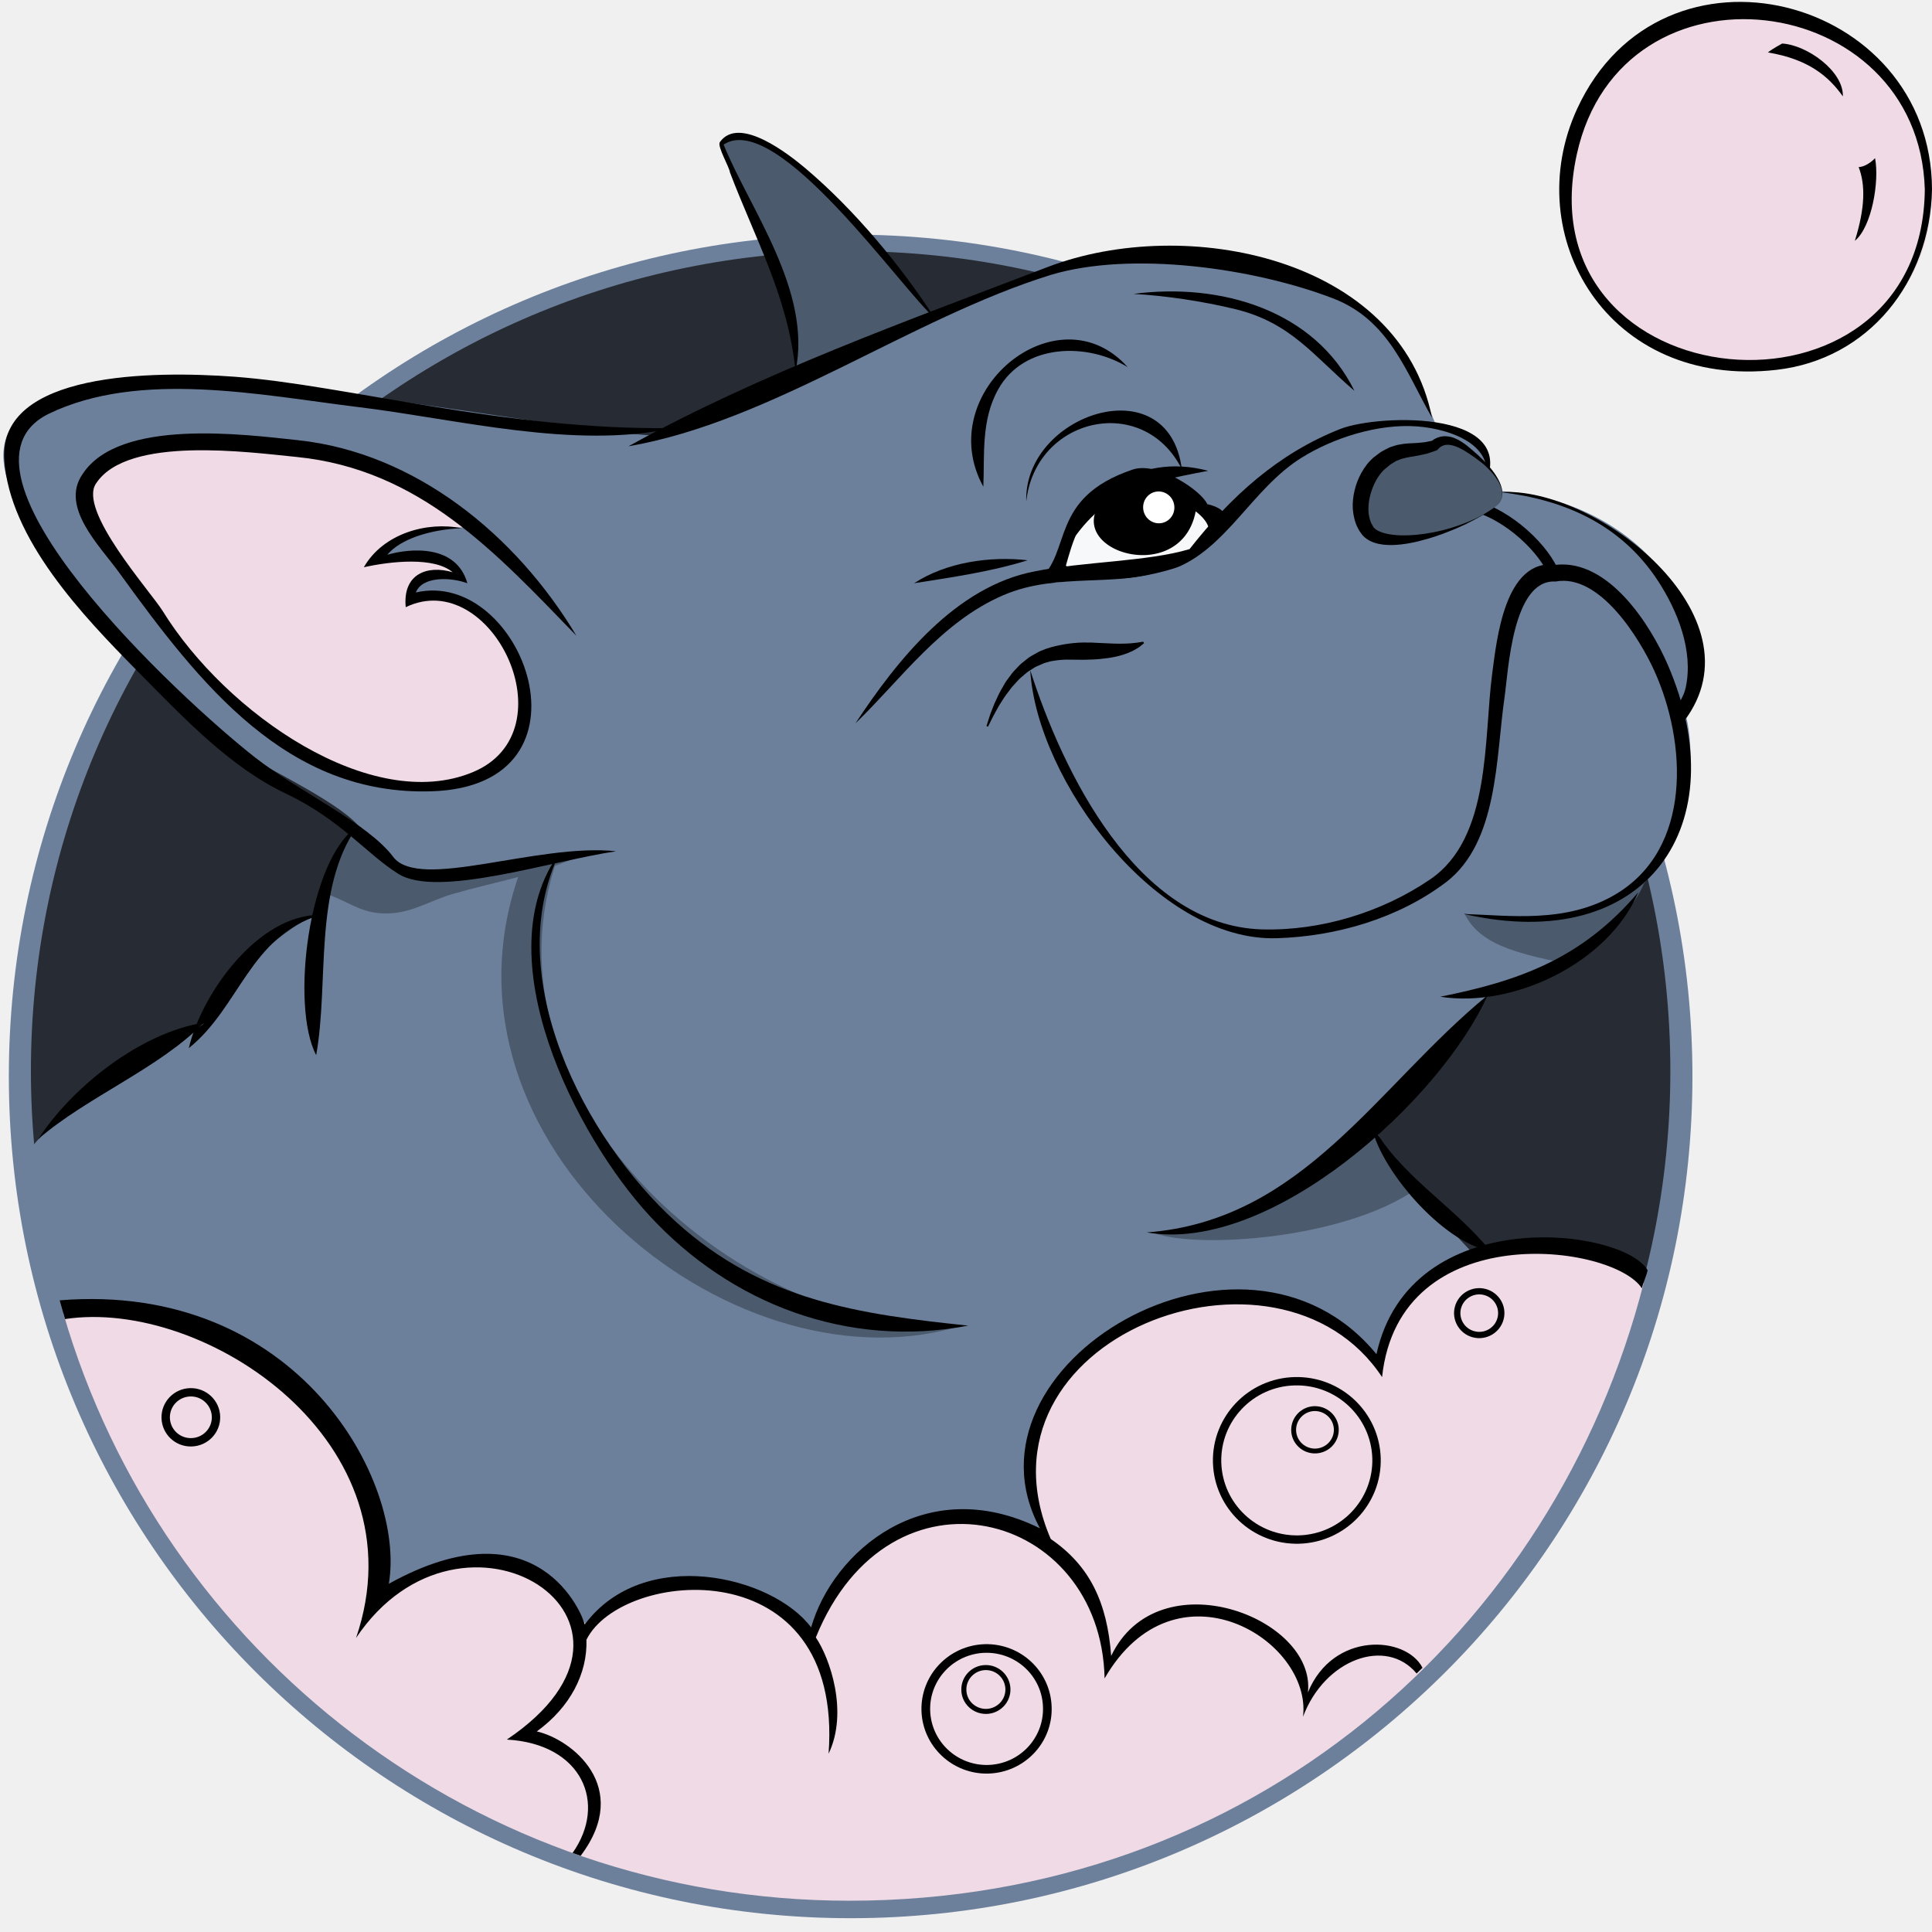
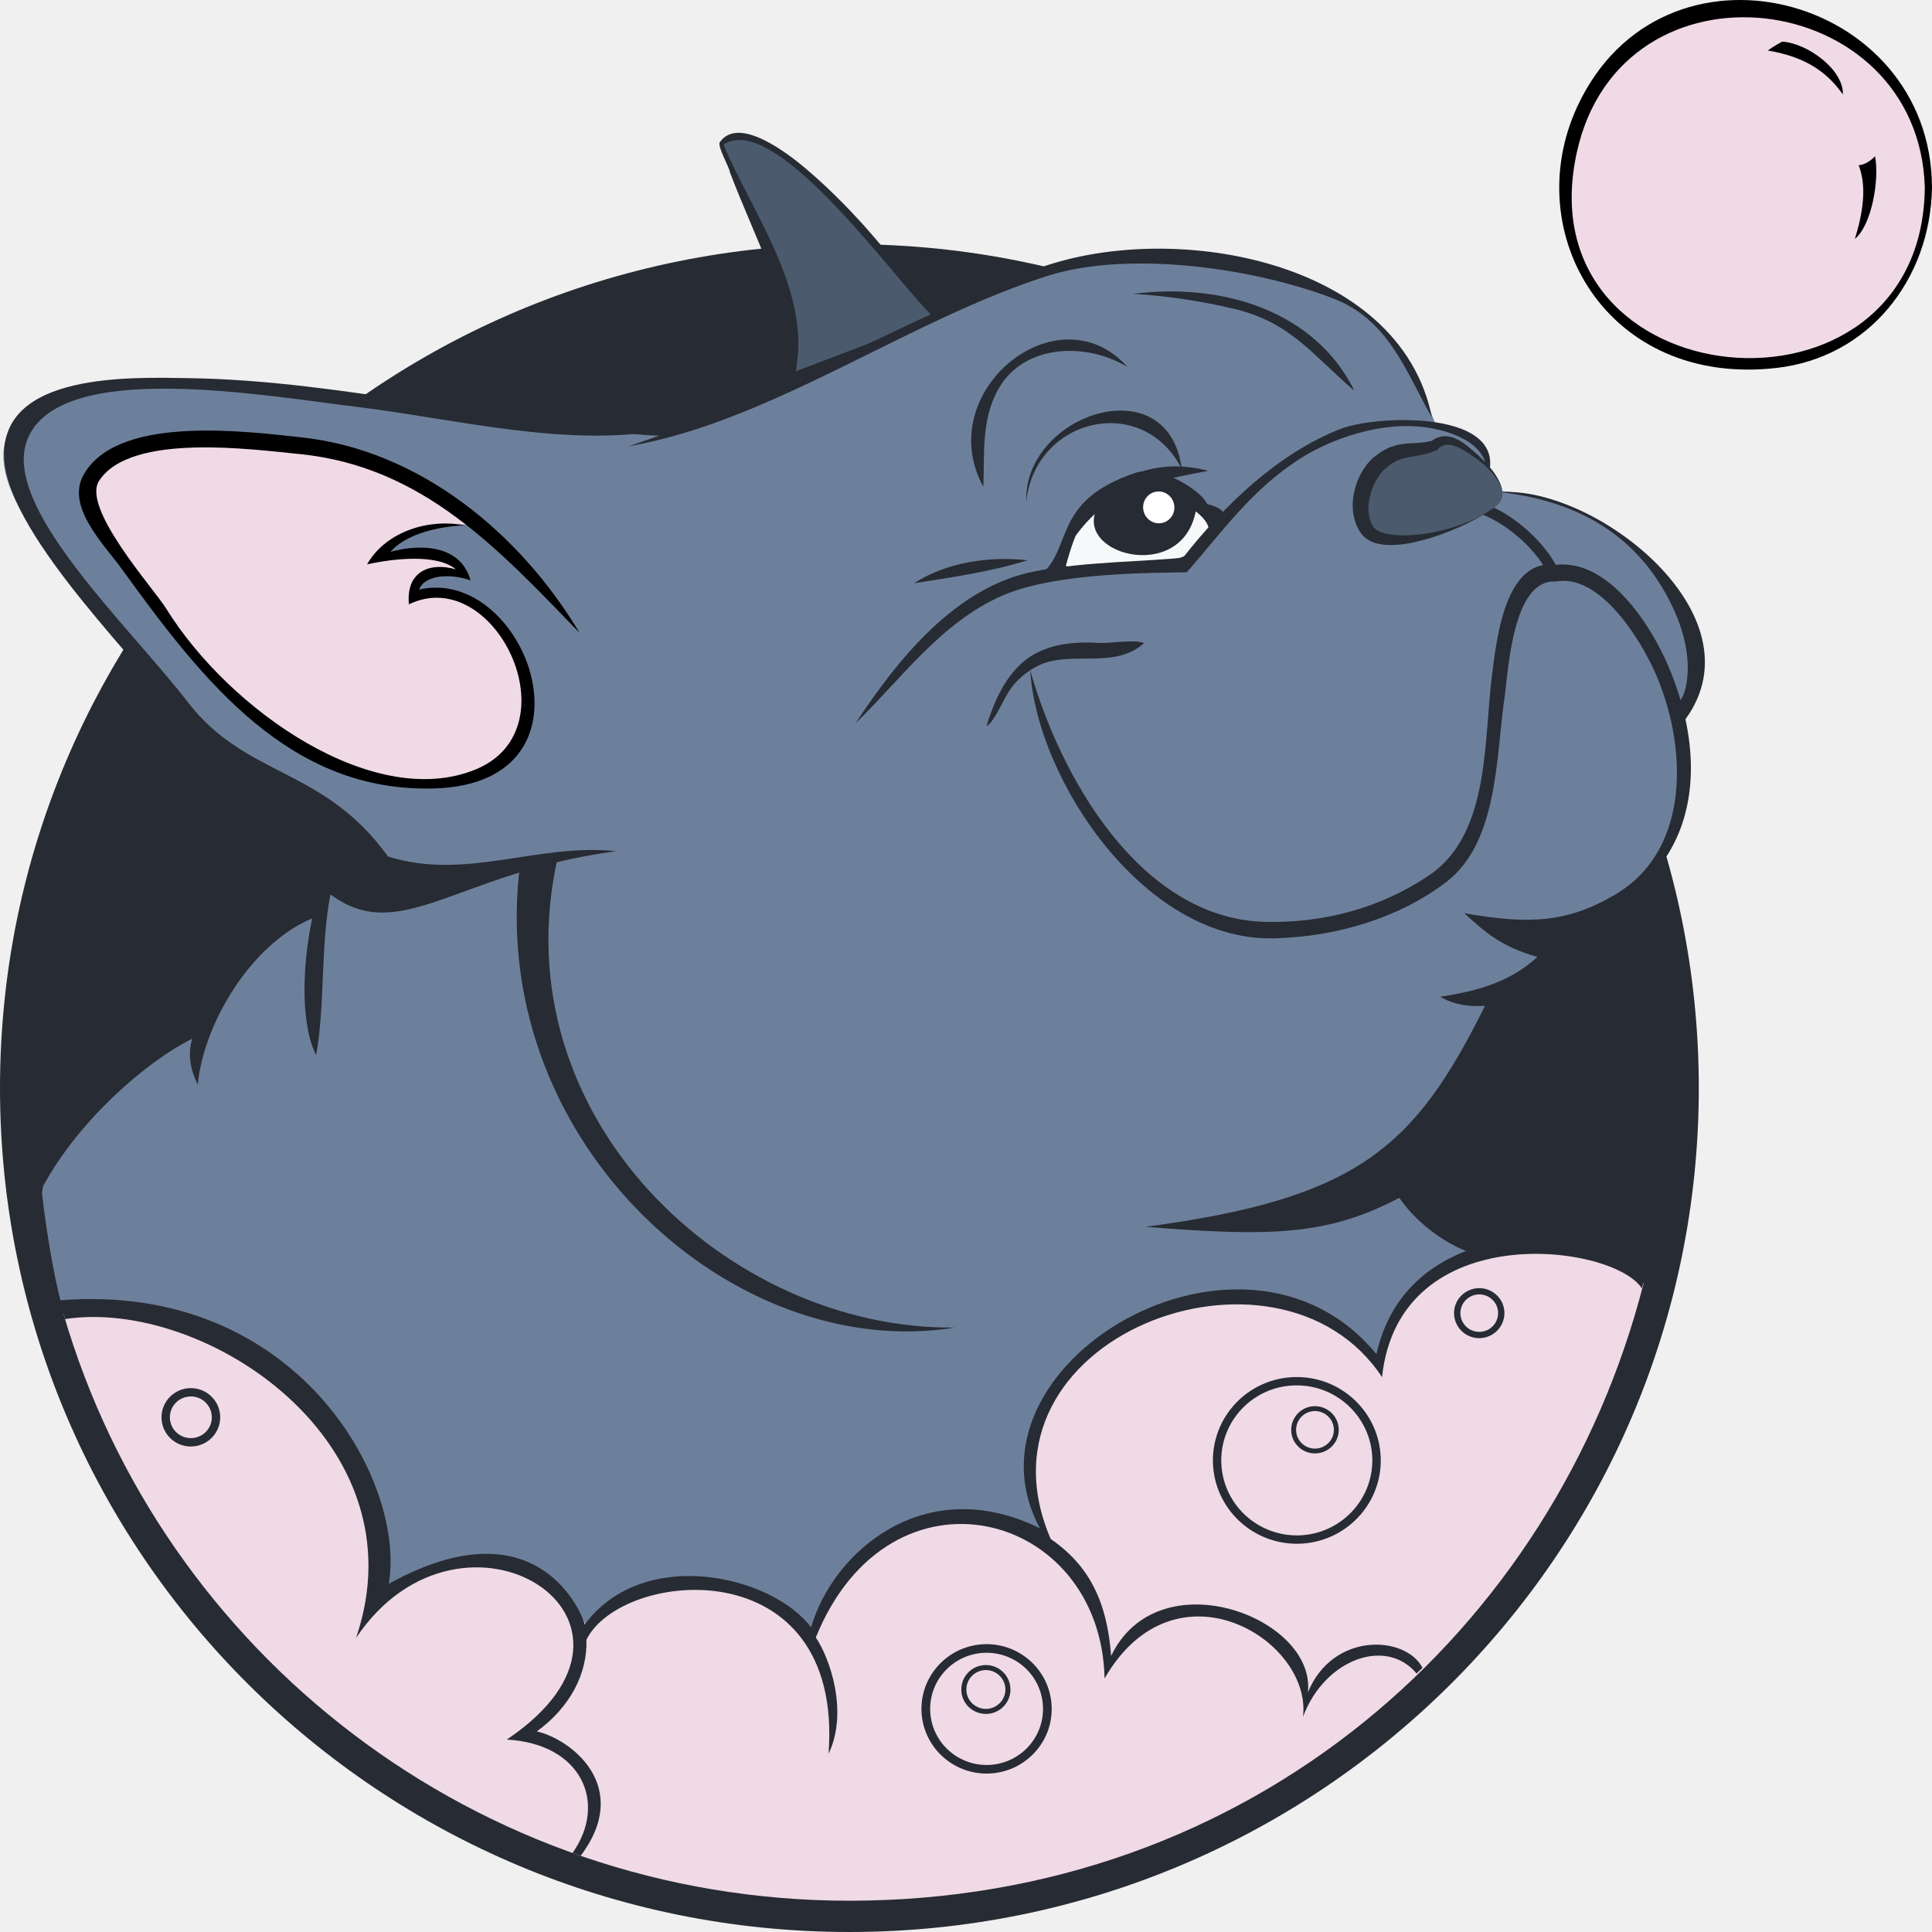
<svg xmlns="http://www.w3.org/2000/svg" version="1.1" id="logo" x="0px" y="0px" width="350px" height="350px" viewBox="0 0 350 350" enable-background="new 0 0 350 350" xml:space="preserve">
-   <path fill="#6D809B" d="M306.6,194.992c0,84.23-68.28,152.508-152.498,152.508C69.873,347.5,1.6,279.221,1.6,194.992  C1.6,110.774,69.873,42.5,154.102,42.5C238.319,42.5,306.6,110.775,306.6,194.992z" />
-   <path fill="#272B33" d="M302.6,193.992c0,82.02-66.495,148.508-148.5,148.508C72.08,342.5,5.6,276.01,5.6,193.992  C5.6,111.985,72.08,45.5,154.1,45.5C236.104,45.5,302.6,111.986,302.6,193.992z" />
-   <path fill="#6D809B" d="M274.816,241.34c5.965-4.968-25.758-28.143-25.537-37.324c10.595-10.428,12.093-13.678,21.271-25.162  c10.89-3.514,20.991-6.029,26.351-17.768c12.601-14.252,9.268-30.252,7.934-33.252c7.73-14.495-6.405-36.885-32.645-38.852  c-4.043-0.303-0.012-9.549-12.252-12.448c-3.248-7.854-3.488-11.606-10.438-18.02c-12.004-11.071-38.047-14.208-52.898-10.48  c-37.819,9.496-54.67,25.634-77.17,30.893C93.344,78.341-27.167,48.5,6.5,96.833c10.361,13.831,22.998,30.201,37.985,39.879  c3.875,2.504,18.15,9.213,20.987,13.576c-3.926,4.687-6.42,14.563-6.431,14.563c-8.277,3.328-15.896,11.024-22.062,20.547  c-9.575,4.563-23.926,13.645-30.953,22.074c-0.351,6.676,3.6,24.654,5.567,30.271C28.323,285.475,155.757,374.674,274.816,241.34z" />
-   <path fill="#4B5B6D" d="M59.428,162.052c4.266,1.524,6.439,3.779,11.596,3.382c4.095-0.315,7.149-2.376,11.005-3.488  c7.573-2.184,16.255-3.654,23.26-7.034c-8.621-0.631-15.078,3.805-23.152,3.286c-3.596-0.231-7.797-0.655-10.751-2.306  c-3.003-1.678-3.744-3.342-5.999-6.08C62.488,148.685,59.428,162.052,59.428,162.052z" />
-   <path fill="#4B5B6D" d="M281.68,174.131c-9.18-1.933-14.012-3.865-16.427-8.697c9.181,2.416,24.497,0.566,32.922-6.382  C295.25,168.5,281.68,174.131,281.68,174.131z" />
-   <path fill="#4B5B6D" d="M209.206,223.413c7.712,2.827,34.372,1.135,47.417-8.045c-2.898-0.483-6.35-7.416-7.344-11.353  C242.061,211.334,229.016,220.997,209.206,223.413z" />
-   <path d="M218.703,91.326c4.354,0.992,4.436,3.51-0.367,6.801c-1.99,6.032-31.188,7.774-30.252,7.024  c6.221-5.004,1.82-14.916,17.096-20.082C209.736,83.529,217.665,88.899,218.703,91.326z" />
+   <path fill="#272B33" d="M307.753,197.109c0,84.438-68.896,152.891-153.874,152.891C68.889,350,0,281.549,0,197.109  C0,112.68,68.889,44.235,153.879,44.235C238.857,44.235,307.753,112.681,307.753,197.109z" />
+   <path fill="#6D809B" d="M274.816,241.34C280,232.75,250.779,218.182,251,209c10.596-10.428,15-17.167,21-29.5  c10.891-3.514,14.25-9.25,24.9-18.414c12.603-14.252,8.434-27.586,7.1-30.586c9.5-15-5.569-39.551-31.811-41.518  c-4.043-0.303-0.013-9.549-12.252-12.448c-3.248-7.854-3.486-11.606-10.438-18.02c-12.004-11.071-38.047-14.208-52.897-10.48  c-37.817,9.496-54.668,25.634-77.168,30.893C93.344,78.341-27.167,48.5,6.5,96.833c10.361,13.831,22.998,30.201,37.985,39.879  c3.875,2.504,18.15,9.213,20.987,13.576c-3.926,4.687-6.42,14.563-6.431,14.563c-8.277,3.328-15.896,11.024-22.062,20.547  c-19.812,11.102-29.812,27-29.34,31.082c0.921,7.98,2.653,17.545,3.954,21.263C28.323,285.475,155.757,374.674,274.816,241.34z" />
+   <path fill="#272B33" d="M218.703,91.326c4.354,0.992,4.436,3.51-0.367,6.801c-3.503,7.207-21.503,5.04-30.003,6.207  c6.221-5.004,2.059-13.5,17.334-18.667C210.224,84.127,217.665,88.899,218.703,91.326z" />
  <path fill="#F7F8F9" d="M202.12,88.291c-5.959,2.496-8.151,11.078-9.021,14.172C196,106,228,101.5,216.615,92.638  C213.716,107.617,188.592,98.598,202.12,88.291z" />
  <path fill="#FFFFFF" d="M212.705,91.423c0.285,1.575-0.739,3.065-2.283,3.335c-1.544,0.271-3.012-0.783-3.289-2.349  c-0.273-1.574,0.739-3.066,2.283-3.335C210.958,88.805,212.43,89.858,212.705,91.423z" />
  <path fill="#4B5B6D" d="M169.444,57.607c-8.088-8.131-29.671-38.471-38.588-31.723c3.845,15.249,14.028,22.146,13.363,41.374  L169.444,57.607z" />
-   <path fill="#4B5B6D" d="M94,158.5c-17,48.5,38,93.5,79,82c-41,0.5-87-42.5-72-85C94,156,94,158.5,94,158.5z" />
-   <path d="M144.119,67.258c-1.349-13.385-7.117-23.543-11.884-36.028c-0.089-0.942-2.347-4.744-1.826-5.483  c3.508-4.969,12.697,2.4,15.391,4.648c8.948,7.538,17.384,17.7,23.573,27.283c-6.088-5.299-28.627-37.851-38.285-31.488  C135.75,37.736,147.166,52.742,144.119,67.258z" />
-   <path d="M64.699,149.745c-8.004,11.408-5.047,28.313-7.421,41.401C52.583,182.21,55.887,155.62,64.699,149.745z" />
-   <path d="M58.018,165.746c-12.796,3.908-14.578,16.717-23.818,24.138C36.595,179.748,46.919,165.614,58.018,165.746z" />
-   <path fill="#EFDAE6" d="M92.5,118.167c4.333,9.333,4.361,24.5-17.442,24.281c-19.354-0.195-35.278-13.088-45.263-29.515  c-7.86-12.931-17.555-18.037-14.012-26.413c3.543-8.375,52.664-12.079,69.735,9.019c-14.495-0.322-17.394,6.281-17.394,6.281  s13.689-1.771,14.817,2.577c-2.416-0.162-6.925-1.933-7.892,3.382C80.526,107.456,88.616,109.802,92.5,118.167z" />
+   <path fill="#272B33" d="M94,158.5c-5,49,39,88.5,79,82c-41,0.5-82.5-38-72-85C94,156,94,158.5,94,158.5z" />
+   <path fill="#272B33" d="M144.119,67.258c-1.349-13.385-7.117-23.543-11.884-36.028c-0.089-0.942-2.347-4.744-1.826-5.483  c3.508-4.969,12.697,2.4,15.391,4.648c8.948,7.538,17.384,17.7,23.573,27.283c-6.088-5.299-28.627-37.851-38.285-31.488  C135.75,37.736,147.166,52.742,144.119,67.258z" />
  <path fill="#EFDAE6" d="M11.483,237.955c17.819,61.434,74.821,106.38,142.396,106.38c72.704,0,127.823-48.942,143.899-111.933  c-18.716-15.83-48.22-2.618-47.396,15.797c-23.178-31.818-78.643,0.249-59.327,31.837c-20.414-16.534-43.245,3.003-44.259,17.955  c-6.713-15.332-29.222-15.738-40.696-3.761c-3.321-5.324-11.223-21.049-37.286-4.994C76.334,263.939,43.396,229.645,11.483,237.955z  " />
-   <path d="M34.438,251.473c-2.942,0.078-5.257,2.514-5.179,5.424c0.074,2.925,2.517,5.23,5.454,5.146  c2.941-0.08,5.253-2.503,5.176-5.423C39.817,253.71,37.37,251.396,34.438,251.473z M34.672,260.527  c-2.095,0.06-3.84-1.588-3.895-3.674c-0.056-2.082,1.594-3.813,3.697-3.871c2.096-0.062,3.842,1.596,3.899,3.682  C38.425,258.75,36.774,260.473,34.672,260.527z" />
-   <path d="M249.357,245.322c-24.058-29.324-76.867,2.002-60.959,31.549c-20.854-10.303-37.559,4.305-41.454,17.949  c-7.005-9.368-30.303-14.908-41.015-0.531c-0.313-1.546-8.289-22.428-35.489-7.373c3.142-18.586-16.617-54.825-59.629-51.352  c0.309,1.132,0.631,2.264,0.968,3.398c25.334-3.854,64.84,22.335,52.722,57.77c19.209-28.652,59.485-3.229,27.317,18.408  c13.673,0.766,18.235,11.586,11.911,20.539c0.494,0.17,0.983,0.348,1.465,0.512c9.421-12.493-1.716-21.137-7.951-22.526  c6.063-4.39,9.197-10.511,8.996-16.608c6.346-12.854,46.625-16.646,43.867,20.644c3.641-7.597,0.21-17.355-2.312-21.06  c13.417-33.093,51.673-23.018,52.313,7.42c12.778-22.139,37.607-7.035,35.951,6.935c3.924-10.448,15.071-14.465,20.574-7.827  c0.37-0.342,0.721-0.691,1.072-1.032c-3.021-5.85-16.208-6.622-20.762,4.454c1.521-13.587-27.103-24.414-35.643-6.611  c-0.724-9.75-3.914-16.36-10.953-21.185c-15.58-36.378,41.164-57.862,60.03-29.323c3.11-29.188,41.908-24.141,47.067-16.076  c0.175-0.879,0.881-2.389,1.035-3.283C294.063,222.436,255.463,217.643,249.357,245.322z" />
-   <path d="M269.171,233.514c-2.437-0.649-4.935,0.774-5.599,3.192c-0.654,2.414,0.785,4.903,3.215,5.556  c2.438,0.654,4.938-0.792,5.596-3.203C273.04,236.643,271.596,234.174,269.171,233.514z M271.279,238.764  c-0.489,1.813-2.373,2.893-4.192,2.395c-1.819-0.479-2.896-2.348-2.407-4.153c0.493-1.815,2.367-2.881,4.19-2.399  C270.688,235.098,271.771,236.951,271.279,238.764z" />
-   <path d="M178.407,297.859c-6.504,0.186-11.642,5.563-11.475,12.033c0.183,6.469,5.605,11.569,12.105,11.408  c6.523-0.182,11.666-5.563,11.48-12.021C190.346,302.804,184.941,297.693,178.407,297.859z M179,319.738  c-5.649,0.143-10.332-4.284-10.493-9.889c-0.142-5.615,4.306-10.264,9.945-10.43c5.662-0.137,10.358,4.283,10.496,9.893  C189.102,314.928,184.646,319.587,179,319.738z" />
-   <path d="M234.52,249.469c-8.381,0.217-15.006,7.152-14.785,15.492c0.231,8.34,7.207,14.911,15.597,14.699  c8.394-0.225,15.021-7.159,14.798-15.495C249.895,255.832,242.92,249.25,234.52,249.469z M235.291,278.148  c-7.545,0.189-13.832-5.717-14.045-13.222c-0.195-7.506,5.76-13.762,13.307-13.946c7.559-0.198,13.834,5.726,14.055,13.222  C248.797,271.701,242.843,277.939,235.291,278.148z" />
-   <path d="M178.479,301.641c-2.469,0.068-4.396,2.103-4.325,4.541c0.047,2.453,2.112,4.363,4.556,4.311  c2.459-0.059,4.413-2.098,4.341-4.539C182.984,303.514,180.941,301.578,178.479,301.641z M178.691,309.584  c-1.955,0.04-3.587-1.484-3.625-3.428c-0.051-1.941,1.504-3.549,3.438-3.604c1.959-0.053,3.571,1.48,3.632,3.421  C182.193,307.91,180.643,309.53,178.691,309.584z" />
-   <path d="M238.107,254.741c-2.387,0.065-4.248,2.05-4.194,4.401c0.058,2.354,2.044,4.227,4.423,4.157  c2.378-0.065,4.256-2.021,4.189-4.383C242.461,256.544,240.489,254.695,238.107,254.741z M238.309,262.427  c-1.889,0.052-3.461-1.432-3.51-3.31c-0.042-1.877,1.441-3.44,3.321-3.493c1.892-0.039,3.466,1.44,3.524,3.308  C241.693,260.804,240.202,262.37,238.309,262.427z" />
-   <path fill="#EFDAE6" d="M350,34.336c0,42.393-66.27,42.394-66.27,0C283.73-8.05,350-8.05,350,34.336z" />
-   <path d="M349.998,34.344C349.673,50.999,338.584,65.088,321.834,67c-30.667,3.5-46.66-24.385-36.128-47.272  C301.049-13.613,349.9-0.811,349.998,34.344z M348.698,34.336c-1.036-36.402-54.968-43.197-63.048-6.362  C275.781,72.965,348.231,79.711,348.698,34.336z" />
-   <path d="M333.854,17.461c0.136-4.589-6.516-9.306-10.995-9.576c0,0-1.768,0.943-2.585,1.616  C327.607,10.718,331.275,13.818,333.854,17.461z" />
-   <path d="M336.021,43.624c3.06-2.466,4.483-10.79,3.66-14.974c0,0-1.332,1.517-2.969,1.626  C337.926,33.379,337.926,37.561,336.021,43.624z" />
-   <path d="M271.869,89.161c17.158-1.125,47.676,22.454,33.221,41.477c-2.997-2.237-0.426-2.739,0.299-6.113  c1.421-6.613-1.462-13.829-5.025-19.287C293.616,94.911,283.218,90.489,271.869,89.161z" />
-   <path d="M204.293,66.514c-7.305-4.511-18.8-4.332-23.447,4.001c-3.15,5.605-2.457,11.906-2.705,17.66  C168.747,71.088,191.592,52.303,204.293,66.514z" />
-   <path fill="#6D809B" d="M7.027,206.475c5.622-8.08,23.015-18.258,29.953-21.074" />
-   <path d="M6.908,206.384c6.2-9.556,18.604-19.302,30.015-21.122C28.957,193.507,15.597,198.784,6.908,206.384z" />
-   <path d="M248.364,203.43c4.96,9.375,15.001,14.981,21.549,23.119C261.45,225.28,249.561,211.459,248.364,203.43z" />
-   <path d="M186.641,121.422c5.853,18.295,19.271,46.202,41.906,46.945c10.678,0.304,21.771-3.072,30.568-9.077  c11.076-7.56,9.637-25.465,11.222-37.354c0.804-6.017,2.263-20.868,11.597-19.623c9.514-0.965,17.055,10.851,20.196,18.111  c12.489,28.85-3.63,52.743-36.903,45.155c8.273,0.254,18.498,1.748,27.445-3.558c13.948-8.272,12.901-27.542,7.015-40.517  c-2.585-5.698-9.855-17.684-17.894-16.153c-7.828-0.46-8.55,16.325-9.243,21.087c-1.56,10.701-1.112,26.106-10.56,33.365  c-8.678,6.579-19.881,9.832-30.672,10.165C209.49,170.642,187.796,141.259,186.641,121.422z" />
-   <path d="M178.709,131.536c0,0,0.167-0.526,0.459-1.446c0.133-0.463,0.342-1.014,0.596-1.647c0.125-0.318,0.258-0.656,0.397-1.013  c0.162-0.347,0.332-0.711,0.51-1.092c0.333-0.776,0.802-1.565,1.291-2.412c0.222-0.438,0.558-0.822,0.854-1.246  c0.31-0.416,0.604-0.857,0.998-1.239c0.381-0.391,0.74-0.818,1.162-1.198c0.445-0.357,0.897-0.719,1.354-1.083  c0.479-0.339,1.021-0.6,1.54-0.903l0.396-0.22c0.232-0.11,0.283-0.119,0.437-0.184l0.769-0.308c1.207-0.408,2.353-0.659,3.485-0.846  c1.131-0.183,2.244-0.283,3.287-0.303c1.053-0.01,2.036,0.018,2.966,0.084c0.92,0.039,1.783,0.09,2.571,0.114  c0.788,0.019,1.51,0.026,2.151-0.002c0.644-0.019,1.205-0.072,1.674-0.127c0.479-0.029,0.834-0.135,1.102-0.158  c0.264-0.038,0.404-0.057,0.404-0.057l0.137,0.267c0,0-0.109,0.093-0.316,0.267c-0.215,0.161-0.517,0.451-0.963,0.695  c-0.224,0.128-0.471,0.271-0.74,0.426c-0.282,0.124-0.592,0.258-0.92,0.401c-0.666,0.257-1.441,0.507-2.297,0.678  c-0.854,0.191-1.777,0.312-2.746,0.399c-0.963,0.099-1.973,0.124-2.98,0.139c-0.994-0.007-2.021-0.015-3.064-0.023  c-1.021,0.003-2.051,0.147-2.967,0.317l-0.792,0.228l-0.196,0.057l-0.102,0.029l-0.023,0.007c-0.05,0.018,0.053-0.021,0.037-0.015  l-0.01,0.005l-0.043,0.019l-0.338,0.149c-0.447,0.21-0.922,0.37-1.354,0.614c-0.422,0.271-0.84,0.539-1.252,0.804  c-0.396,0.292-0.752,0.64-1.127,0.95c-0.387,0.299-0.695,0.676-1.018,1.026c-0.309,0.361-0.657,0.678-0.92,1.056  c-0.559,0.728-1.102,1.415-1.516,2.115c-0.22,0.343-0.429,0.671-0.627,0.984c-0.181,0.324-0.351,0.632-0.51,0.921  c-0.32,0.577-0.602,1.088-0.809,1.527c-0.43,0.865-0.676,1.359-0.676,1.359L178.709,131.536z" />
-   <path d="M268.254,89.28c4.246-8.28-5.256-11.562-11.504-12.03c-7.07-0.531-15.21,2.067-21.02,5.708  c-8.926,5.596-13.554,16.506-23.105,20.085c-10.258,3.549-20.945,0.501-30.855,4.779c-11.277,4.837-18.589,15.301-26.798,23.219  c7.54-11.439,18.145-24.827,32.53-27.541c8.53-1.756,20.5-1.75,27.997-4.026c7.409-9.44,16.009-17.327,27.338-21.773  C249.73,74.987,277,74,268.254,89.28z" />
-   <path d="M207.745,223.264c28.376-2.125,41.703-26.555,61.748-42.953C261.018,199.195,230.318,227.22,207.745,223.264z" />
-   <path d="M296.789,161.641c-5.4,12.797-22.684,21.032-35.876,18.923C275,177.75,286.535,173.746,296.789,161.641z" />
-   <path d="M186.167,101.5c-6.685,2.077-13.662,3.073-20.561,4.155C171.412,101.854,179.378,100.712,186.167,101.5z" />
-   <path fill="#6D809B" d="M191.168,105.523c8.857,0,17.232-0.483,26.574-4.349C214.521,111.804,198.723,115.422,191.168,105.523z" />
-   <path d="M205.332,53.243c15.837-2.077,32.828,2.931,40.038,17.559c-7.452-6.361-11.481-12.331-21.574-14.796  C217.757,54.551,211.206,53.571,205.332,53.243z" />
-   <path d="M191.721,102.104c3.73-12.134,14.156-20.281,27.155-16.811C205.555,87.804,198.477,89.514,191.721,102.104z" />
-   <path d="M185.915,90.865c-0.511-15.802,25.758-24.685,28.181-5.894C207.061,71.099,187.547,75.627,185.915,90.865z" />
-   <path d="M83.587,95.688c-5.716,0.247-11.086,1.979-13.42,4.812c4-1.167,12.5-2,14.5,5.167c-2.929-1.109-8.167-1.333-9.333,1.667  c19.333-4.5,34.05,35.047,2.851,36.018C52,144.167,36.277,124.054,21.516,103.638c-3.395-4.696-10.697-11.783-6.57-17.731  c6.633-10.222,29.342-7.196,39.127-6.153c21.256,2.302,39.463,17.226,50.346,35.416c-14.583-15.06-28.343-30.143-50.658-32.386  c-8.494-0.827-30.609-3.93-36.336,4.764c-3.434,4.846,9.868,19.622,12.039,23.131C41,129.333,67.333,147.5,85.654,139.883  C103.499,132.464,89,102.5,73.5,110c-0.584-6.12,4-7.667,8.5-6.333c-3.333-2.833-11.167-2-16.087-0.906  C69.429,96.625,77.369,94.434,83.587,95.688z" />
-   <path d="M101.438,154.385c-10.884,22.396,4.383,51.867,20.997,66.941c15.818,14.352,33.19,16.744,52.969,18.826  c-21.723,4.139-42.913-3.83-57.748-19.922C104.398,205.848,87.602,173.122,101.438,154.385z" />
-   <path fill="none" stroke="#000000" stroke-width="2" stroke-miterlimit="10" d="M281.5,104c-1.5-4.167-8-10.834-15-12.5" />
-   <path fill="#4B5B6D" d="M270.873,91.818c-6.771,5.014-20.291,8.129-23.131,4.29c-2.547-3.43-0.898-9.447,1.996-12.08  c3.688-3.351,6.066-1.925,10.066-3.289c2.407-2.381,5.682,0.413,6.965,1.378C271.02,85.281,273.953,89.541,270.873,91.818z" />
-   <path d="M270.873,91.818c-1.635,1.217-3.434,2.188-5.258,3.099c-0.918,0.448-1.857,0.854-2.811,1.229  c-0.947,0.39-1.908,0.753-2.891,1.068c-1.961,0.627-3.971,1.177-6.079,1.413c-1.056,0.117-2.135,0.169-3.26,0.038  c-1.106-0.146-2.332-0.427-3.425-1.386l-0.377-0.398l-0.283-0.388c-0.146-0.2-0.291-0.402-0.451-0.734  c-0.333-0.618-0.518-1.164-0.673-1.751c-0.296-1.164-0.382-2.353-0.255-3.499c0.244-2.291,1.065-4.468,2.498-6.342  c0.191-0.229,0.371-0.463,0.584-0.679l0.326-0.319l0.164-0.158l0.041-0.04l0.021-0.02l0.104-0.086l0.075-0.058l1.22-0.917  c0.524-0.302,1.106-0.612,1.662-0.867c0.567-0.166,1.139-0.41,1.701-0.485c1.146-0.241,2.196-0.221,3.174-0.291  c0.496-0.027,0.949-0.094,1.43-0.137l1.386-0.272l-0.36,0.224c0.211-0.161,0.415-0.322,0.633-0.468  c0.244-0.12,0.472-0.263,0.729-0.346c0.51-0.173,1.054-0.264,1.563-0.211c1.032,0.067,1.892,0.491,2.646,0.953  c0.76,0.467,1.416,1.034,2.052,1.58c0.636,0.541,1.269,1.097,1.868,1.706c1.184,1.2,2.311,2.492,3.021,4.028l0.242,0.583  c0.065,0.199,0.115,0.404,0.176,0.605c0.092,0.412,0.121,0.833,0.082,1.251c-0.03,0.206-0.09,0.409-0.135,0.613  c-0.095,0.187-0.173,0.383-0.277,0.562c-0.131,0.163-0.248,0.338-0.391,0.489L270.873,91.818z M270.873,91.818l0.465-0.417  c0.141-0.152,0.254-0.329,0.383-0.492c0.104-0.179,0.178-0.375,0.268-0.561c0.044-0.203,0.1-0.404,0.125-0.608  c0.022-0.416-0.022-0.827-0.129-1.227c-0.112-0.399-0.271-0.78-0.463-1.147c-0.211-0.355-0.422-0.709-0.678-1.035  c-0.234-0.339-0.52-0.641-0.785-0.955c-0.563-0.601-1.154-1.178-1.808-1.683c-0.638-0.509-1.319-0.979-2.015-1.442  c-0.686-0.47-1.379-0.894-2.094-1.207c-0.709-0.312-1.453-0.522-2.1-0.458c-0.327,0.01-0.609,0.122-0.873,0.251  c-0.133,0.063-0.244,0.175-0.369,0.249l-0.326,0.33l-0.149,0.15l-0.214,0.074c-0.514,0.179-1.032,0.37-1.56,0.532  c-0.522,0.115-1.065,0.256-1.583,0.347c-1.037,0.189-2.029,0.324-2.863,0.561c-0.443,0.089-0.799,0.309-1.201,0.443l-1.004,0.612  l-1.176,0.974l-0.361,0.382c-0.137,0.153-0.26,0.33-0.396,0.489c-1.021,1.376-1.695,3.129-1.967,4.868  c-0.117,0.873-0.143,1.748,0.005,2.569c0.068,0.401,0.192,0.835,0.315,1.125c0.039,0.087,0.039,0.151,0.104,0.263l0.191,0.33  l0.094,0.167l0.047,0.083l0.021,0.042l0.007,0.01c-0.095-0.135-0.022-0.034-0.043-0.063l0.008,0.01  c0.044,0.056,0.086,0.114,0.125,0.177c0.386,0.474,1.187,0.857,2.063,1.063c0.879,0.227,1.849,0.331,2.822,0.357  c1.957,0.048,3.971-0.164,5.945-0.555c1.982-0.379,3.932-0.963,5.814-1.714C267.412,93.969,269.227,93.014,270.873,91.818z" />
-   <path d="M113.85,80.849c24.082-13.311,50.383-22.679,76.009-32.501c24.968-9.514,63.766-1.716,69.563,27.318  c-4.696-8.189-7.726-17.667-17.86-21.583c-14.188-5.48-36.525-8.692-51.207-4.281C164.793,57.747,139.91,76.348,113.85,80.849z" />
-   <path d="M121.983,77.547c-17.96,3.925-38.923-1.588-57.016-3.795C47.311,71.598,25.299,66.966,8.75,75  c-20.485,10.242,23.75,51.5,37.5,62.25c7.922,6.194,20.304,11.785,25,18s26.067-2.559,40.37-1.038  c-11.816,1.749-32.37,8.538-39.455,4.1c-5.833-3.654-10.415-9.812-20.415-14.562s-18.277-13.474-27.031-22.355  c-9.541-9.677-23.048-23.732-23.951-38.209C-0.189,67.316,27.812,67.162,42.5,68.25C62.75,69.75,91.25,78,121.983,77.547z" />
+   <path fill="#272B33" d="M34.438,251.473c-2.942,0.078-5.257,2.514-5.179,5.424c0.074,2.928,2.517,5.23,5.454,5.146  c2.941-0.08,5.253-2.503,5.176-5.423C39.817,253.71,37.37,251.396,34.438,251.473z M34.672,260.527  c-2.095,0.06-3.84-1.588-3.895-3.674c-0.056-2.082,1.594-3.813,3.697-3.871c2.096-0.063,3.842,1.596,3.899,3.682  C38.425,258.75,36.774,260.473,34.672,260.527z" />
+   <path fill="#272B33" d="M249.357,245.322c-24.061-29.324-76.867,2.002-60.959,31.549c-20.854-10.303-37.562,4.305-41.457,17.949  c-7.005-9.368-30.303-14.908-41.015-0.531c-0.313-1.546-8.289-22.428-35.489-7.373c3.142-18.586-16.617-54.825-59.629-51.352  c0.309,1.132,0.631,2.264,0.968,3.396c25.334-3.854,64.84,22.335,52.722,57.771c19.209-28.651,59.485-3.229,27.317,18.408  c13.673,0.767,18.235,11.586,11.911,20.537c0.494,0.172,0.983,0.35,1.465,0.514c9.421-12.492-1.716-21.139-7.951-22.525  c6.063-4.391,9.197-10.512,8.996-16.607c6.346-12.854,46.625-16.646,43.867,20.646c3.641-7.599,0.21-17.354-2.312-21.062  c13.417-33.094,51.673-23.019,52.313,7.42c12.776-22.14,37.605-7.035,35.951,6.937c3.924-10.448,15.069-14.465,20.572-7.827  c0.37-0.342,0.723-0.689,1.072-1.031c-3.021-5.851-16.208-6.621-20.764,4.453c1.521-13.587-27.104-24.414-35.644-6.609  c-0.724-9.75-3.914-16.359-10.953-21.187c-15.58-36.378,41.164-57.86,60.03-29.321c3.109-29.188,41.908-24.143,47.066-16.076  c0.176-0.879,0.882-2.391,1.033-3.282C294.063,222.436,255.463,217.643,249.357,245.322z" />
+   <path fill="#272B33" d="M269.171,233.514c-2.437-0.646-4.935,0.774-5.599,3.192c-0.654,2.414,0.785,4.903,3.215,5.556  c2.438,0.654,4.938-0.792,5.596-3.203C273.04,236.643,271.596,234.174,269.171,233.514z M271.279,238.764  c-0.489,1.813-2.373,2.896-4.192,2.396c-1.819-0.479-2.896-2.35-2.407-4.153c0.493-1.813,2.367-2.881,4.19-2.397  C270.688,235.098,271.771,236.951,271.279,238.764z" />
+   <path fill="#272B33" d="M178.407,297.859c-6.504,0.186-11.642,5.563-11.475,12.033c0.183,6.469,5.605,11.566,12.105,11.405  c6.523-0.182,11.666-5.563,11.48-12.021C190.346,302.804,184.941,297.693,178.407,297.859z M179,319.738  c-5.649,0.143-10.332-4.284-10.493-9.889c-0.142-5.615,4.306-10.267,9.945-10.433c5.662-0.137,10.358,4.283,10.496,9.896  C189.102,314.928,184.646,319.587,179,319.738z" />
+   <path fill="#272B33" d="M234.52,249.469c-8.381,0.217-15.006,7.152-14.785,15.492c0.231,8.34,7.207,14.911,15.6,14.699  c8.396-0.225,15.021-7.159,14.798-15.495C249.895,255.832,242.92,249.25,234.52,249.469z M235.291,278.148  c-7.545,0.188-13.832-5.717-14.045-13.225c-0.195-7.506,5.76-13.762,13.307-13.943c7.559-0.198,13.834,5.726,14.055,13.222  C248.797,271.701,242.843,277.939,235.291,278.148z" />
+   <path fill="#272B33" d="M178.479,301.641c-2.469,0.068-4.396,2.104-4.325,4.541c0.047,2.453,2.112,4.363,4.556,4.313  c2.459-0.062,4.413-2.101,4.341-4.539C182.984,303.514,180.941,301.578,178.479,301.641z M178.691,309.584  c-1.955,0.04-3.587-1.484-3.625-3.428c-0.051-1.941,1.504-3.549,3.438-3.604c1.959-0.053,3.571,1.48,3.632,3.421  C182.193,307.91,180.643,309.53,178.691,309.584z" />
+   <path fill="#272B33" d="M238.107,254.741c-2.387,0.065-4.248,2.05-4.194,4.401c0.058,2.354,2.044,4.227,4.423,4.154  c2.378-0.063,4.256-2.021,4.189-4.383C242.461,256.544,240.489,254.695,238.107,254.741z M238.309,262.427  c-1.889,0.052-3.461-1.432-3.51-3.31c-0.042-1.877,1.441-3.44,3.321-3.493c1.892-0.039,3.466,1.44,3.524,3.308  C241.693,260.804,240.202,262.37,238.309,262.427z" />
+   <path fill="#272B33" d="M204.293,66.514c-7.305-4.511-18.8-4.332-23.447,4.001c-3.15,5.605-2.457,11.906-2.705,17.66  C168.747,71.088,191.592,52.303,204.293,66.514z" />
+   <path fill="#272B33" d="M70.291,155.163C58.5,138.837,44.667,141.004,34,127.167C23.146,113.087,0,91.67,5,79.504  c5.925-14.417,42.311-7.906,59.967-5.752c18.093,2.207,39.056,7.72,57.016,3.795C91,77.17,63.089,68.922,34.167,68.504  c-10.06-0.137-34.356-1.188-33.399,14.682C1.671,97.663,27.054,121.47,32,129.67c4.721,7.827,23.269,13.439,31.347,21.191  c-3.047,2.952-5.317,8.462-6.688,14.593c-13.159,2.379-17.345,11.192-21.017,20.065c-11.047,2.311-25.475,15.646-27.809,29.313  c6.333-11.667,18.333-22.334,27-26.667c-0.881,2.782-0.333,5.667,1,8.333c1-11,9.651-25.521,20.729-30.127  c-1.996,9.394-1.934,19.729,0.715,24.771c1.618-8.918,0.763-19.605,2.584-29.124c12.653,9.458,22.993-4.023,51.758-7.812  C97.317,152.691,84.43,159.618,70.291,155.163z" />
+   <path fill="#272B33" d="M268.254,89.28c4.246-8.28-5.256-11.563-11.504-12.03c-7.07-0.531-15.21,2.067-21.02,5.708  c-8.926,5.596-14.563,13.708-20.73,20.708c-5,0.167-23.32-0.123-33.23,4.156c-11.274,4.837-18.586,15.301-26.795,23.219  c7.54-11.439,18.145-24.827,32.53-27.541c8.53-1.756,21.831-1.833,26.831-2.5c7.409-9.44,17.175-18.853,28.504-23.299  C249.73,74.987,277,74,268.254,89.28z" />
+   <path fill="#272B33" d="M186.167,101.5c-6.685,2.077-13.662,3.073-20.561,4.155C171.412,101.854,179.378,100.712,186.167,101.5z" />
+   <path fill="#272B33" d="M205.332,53.243c15.837-2.077,32.828,2.931,40.038,17.559c-7.452-6.361-11.481-12.331-21.574-14.796  C217.757,54.551,211.206,53.571,205.332,53.243z" />
+   <path fill="#272B33" d="M191.721,102.104c3.73-12.134,14.156-20.281,27.155-16.811C205.555,87.804,198.477,89.514,191.721,102.104z" />
+   <path fill="#272B33" d="M185.915,90.865c-0.511-15.802,25.758-24.685,28.181-5.894C207.061,71.099,187.547,75.627,185.915,90.865z" />
+   <path fill="#272B33" d="M271.869,89.161c11.349,1.328,21.747,5.75,28.496,16.077c3.562,5.458,6.443,12.674,5.022,19.287  c-0.213,0.991-0.584,1.731-0.928,2.343c-0.622-2.113-1.387-4.263-2.331-6.444c-3.142-7.26-10.684-19.076-20.195-18.111  c-0.039-0.005-0.076-0.005-0.115-0.009c-2.277-4.291-8.385-10.181-15.088-11.776l-0.463,1.945c5.629,1.339,10.928,6.147,13.28,9.889  c-7.212,1.371-8.481,14.112-9.212,19.575c-1.585,11.889-0.26,29.003-11.336,36.563c-8.797,6.005-19.323,8.804-30,8.5  c-22.635-0.743-37-26.5-42.359-45.577c1.154,19.837,20.859,49.577,44.678,48.546c10.791-0.333,21.994-3.586,30.674-10.165  c9.445-7.259,9-22.664,10.561-33.365c0.692-4.762,1.414-21.547,9.242-21.087c8.038-1.531,15.311,10.455,17.896,16.153  c5.887,12.975,6.934,32.245-7.018,40.517c-8.684,5.15-15.672,5.479-27.419,3.413c3.711,3.334,6.558,6.023,13.265,7.923  c-4.768,4.393-10.518,6.143-17.604,7.208c2.338,1.398,5.122,1.873,8.104,1.649C256.25,208,245.834,217.167,207.5,222.25  c23.667,1.917,33.322,1.359,46-5.25c3.635,5.311,10.298,9.782,15.413,10.549C261.75,222.25,260.25,222.25,254.5,210  c7.484-6.75,14.75-19.75,17-27.75c11.521-1.732,24.383-13.32,27.271-23.249c6.641-6.659,9.12-16.933,6.562-28.7  C319.178,111.337,288.926,88.043,271.869,89.161z" />
+   <path fill="#272B33" d="M207.25,116.517c-1.508-0.75-6.064,0.047-8.039-0.037c-3.497-0.248-7.244-0.023-10.507,1.373  c-5.599,2.341-8.306,8.231-9.995,13.683c1.33-0.525,3.297-5.345,4.41-6.791c1.413-2.033,3.857-3.822,6.025-4.608  C195.047,118.122,202.079,121.099,207.25,116.517z" />
+   <path fill="#4B5B6D" d="M270.873,91.818c-6.771,5.014-20.291,8.129-23.131,4.29c-2.547-3.43-0.898-9.447,1.996-12.08  c3.688-3.351,6.066-1.925,10.066-3.289c2.404-2.381,5.682,0.413,6.965,1.378C271.02,85.281,273.953,89.541,270.873,91.818z" />
+   <path fill="#272B33" d="M270.873,91.818c-1.635,1.217-3.434,2.188-5.258,3.099c-0.918,0.448-1.857,0.854-2.811,1.229  c-0.947,0.39-1.908,0.753-2.894,1.068c-1.961,0.627-3.974,1.177-6.079,1.413c-1.059,0.117-2.135,0.169-3.26,0.038  c-1.106-0.146-2.332-0.427-3.428-1.386l-0.377-0.398l-0.281-0.388c-0.146-0.2-0.291-0.402-0.45-0.734  c-0.333-0.618-0.521-1.164-0.673-1.751c-0.299-1.164-0.385-2.353-0.258-3.499c0.244-2.291,1.065-4.468,2.498-6.342  c0.191-0.229,0.371-0.463,0.584-0.679l0.326-0.319l0.164-0.158l0.041-0.04l0.021-0.02l0.104-0.086l0.075-0.058l1.22-0.917  c0.524-0.302,1.106-0.612,1.662-0.867c0.567-0.166,1.139-0.41,1.701-0.485c1.146-0.241,2.196-0.221,3.174-0.291  c0.496-0.027,0.949-0.094,1.43-0.137l1.389-0.272l-0.36,0.224c0.214-0.161,0.415-0.322,0.636-0.468  c0.244-0.12,0.472-0.263,0.729-0.346c0.51-0.173,1.054-0.264,1.563-0.211c1.032,0.067,1.895,0.491,2.646,0.953  c0.76,0.467,1.416,1.034,2.052,1.58c0.636,0.541,1.269,1.097,1.868,1.706c1.184,1.2,2.311,2.492,3.021,4.028l0.242,0.583  c0.063,0.199,0.112,0.404,0.176,0.605c0.092,0.412,0.121,0.833,0.082,1.251c-0.03,0.206-0.09,0.409-0.135,0.613  c-0.098,0.187-0.176,0.383-0.277,0.562c-0.131,0.163-0.248,0.338-0.394,0.489L270.873,91.818z M270.873,91.818l0.465-0.417  c0.141-0.152,0.254-0.329,0.383-0.492c0.104-0.179,0.178-0.375,0.268-0.561c0.047-0.203,0.103-0.404,0.125-0.608  c0.022-0.416-0.021-0.827-0.129-1.227c-0.109-0.399-0.271-0.78-0.463-1.147c-0.211-0.355-0.422-0.709-0.678-1.035  c-0.234-0.339-0.52-0.641-0.785-0.955c-0.563-0.601-1.154-1.178-1.808-1.683c-0.638-0.509-1.319-0.979-2.015-1.442  c-0.688-0.47-1.379-0.894-2.094-1.207c-0.709-0.312-1.453-0.522-2.103-0.458c-0.327,0.01-0.606,0.122-0.873,0.251  c-0.133,0.063-0.244,0.175-0.369,0.249l-0.323,0.33l-0.149,0.15l-0.214,0.074c-0.514,0.179-1.032,0.37-1.563,0.532  c-0.521,0.115-1.063,0.256-1.583,0.347c-1.034,0.189-2.026,0.324-2.86,0.561c-0.443,0.089-0.799,0.309-1.201,0.443l-1.004,0.612  l-1.176,0.974l-0.361,0.382c-0.137,0.153-0.26,0.33-0.396,0.489c-1.021,1.376-1.695,3.129-1.967,4.868  c-0.117,0.873-0.143,1.748,0.005,2.569c0.067,0.401,0.192,0.835,0.315,1.125c0.039,0.087,0.039,0.151,0.104,0.263l0.191,0.33  l0.094,0.167l0.047,0.083l0.021,0.042l0.007,0.01c-0.095-0.135-0.022-0.034-0.043-0.063l0.008,0.01  c0.044,0.056,0.086,0.114,0.125,0.177c0.386,0.474,1.187,0.857,2.063,1.063c0.879,0.227,1.849,0.331,2.819,0.357  c1.957,0.048,3.974-0.164,5.945-0.555c1.979-0.379,3.933-0.963,5.813-1.714C267.412,93.969,269.227,93.014,270.873,91.818z" />
+   <path fill="#272B33" d="M113.85,80.849c26.316-8.679,49.676-22.834,73.65-32.013c23.975-9.179,66.125-2.205,71.923,26.83  c-4.696-8.189-7.726-17.667-17.86-21.583c-14.188-5.48-36.522-8.692-51.207-4.281C164.793,57.747,139.91,76.348,113.85,80.849z" />
+   <path fill="#EFDAE6" d="M350,33.992c0,42.393-66.27,42.394-66.27,0C283.73-8.394,350-8.394,350,33.992z" />
+   <path d="M349.998,34c-0.325,16.655-11.414,30.744-28.164,32.656c-30.667,3.5-46.66-24.385-36.128-47.272  C301.049-13.957,349.9-1.155,349.998,34z M348.698,33.992C347.662-2.41,293.73-9.205,285.65,27.63  C275.781,72.621,348.23,79.367,348.698,33.992z" />
+   <path d="M333.854,17.117c0.137-4.589-6.516-9.306-10.994-9.576c0,0-1.769,0.943-2.585,1.616  C327.607,10.374,331.275,13.474,333.854,17.117z" />
+   <path d="M336.021,43.28c3.06-2.466,4.482-10.79,3.659-14.974c0,0-1.332,1.517-2.969,1.626  C337.926,33.035,337.926,37.217,336.021,43.28z" />
+   <path fill="#EFDAE6" d="M93.081,117.648c4.333,9.333,4.361,24.5-17.441,24.281c-19.354-0.195-35.279-13.089-45.264-29.515  c-7.86-12.932-17.555-18.038-14.012-26.414c3.543-8.375,52.664-12.079,69.734,9.019c-14.494-0.322-17.394,6.281-17.394,6.281  s13.688-1.771,14.817,2.577c-2.416-0.162-6.926-1.933-7.893,3.382C81.106,106.938,89.197,109.283,93.081,117.648z" />
+   <path d="M84.168,95.169c-5.716,0.247-11.086,1.979-13.42,4.812c4-1.167,12.5-2,14.5,5.167c-2.929-1.109-8.167-1.333-9.333,1.667  c19.333-4.5,34.05,35.047,2.852,36.018c-26.186,0.815-41.909-19.297-56.669-39.713c-3.395-4.696-10.697-11.783-6.57-17.731  c6.633-10.222,29.342-7.196,39.127-6.153C75.91,81.538,94.117,96.461,105,114.651c-14.583-15.06-28.343-30.143-50.658-32.386  c-8.494-0.827-30.609-3.93-36.336,4.764c-3.434,4.846,9.868,19.622,12.039,23.131c11.536,18.654,37.869,36.821,56.19,29.204  c17.845-7.419,3.346-37.383-12.154-29.883c-0.584-6.12,4-7.667,8.5-6.333c-3.333-2.833-11.167-2-16.087-0.906  C70.011,96.106,77.95,93.916,84.168,95.169z" />
</svg>
